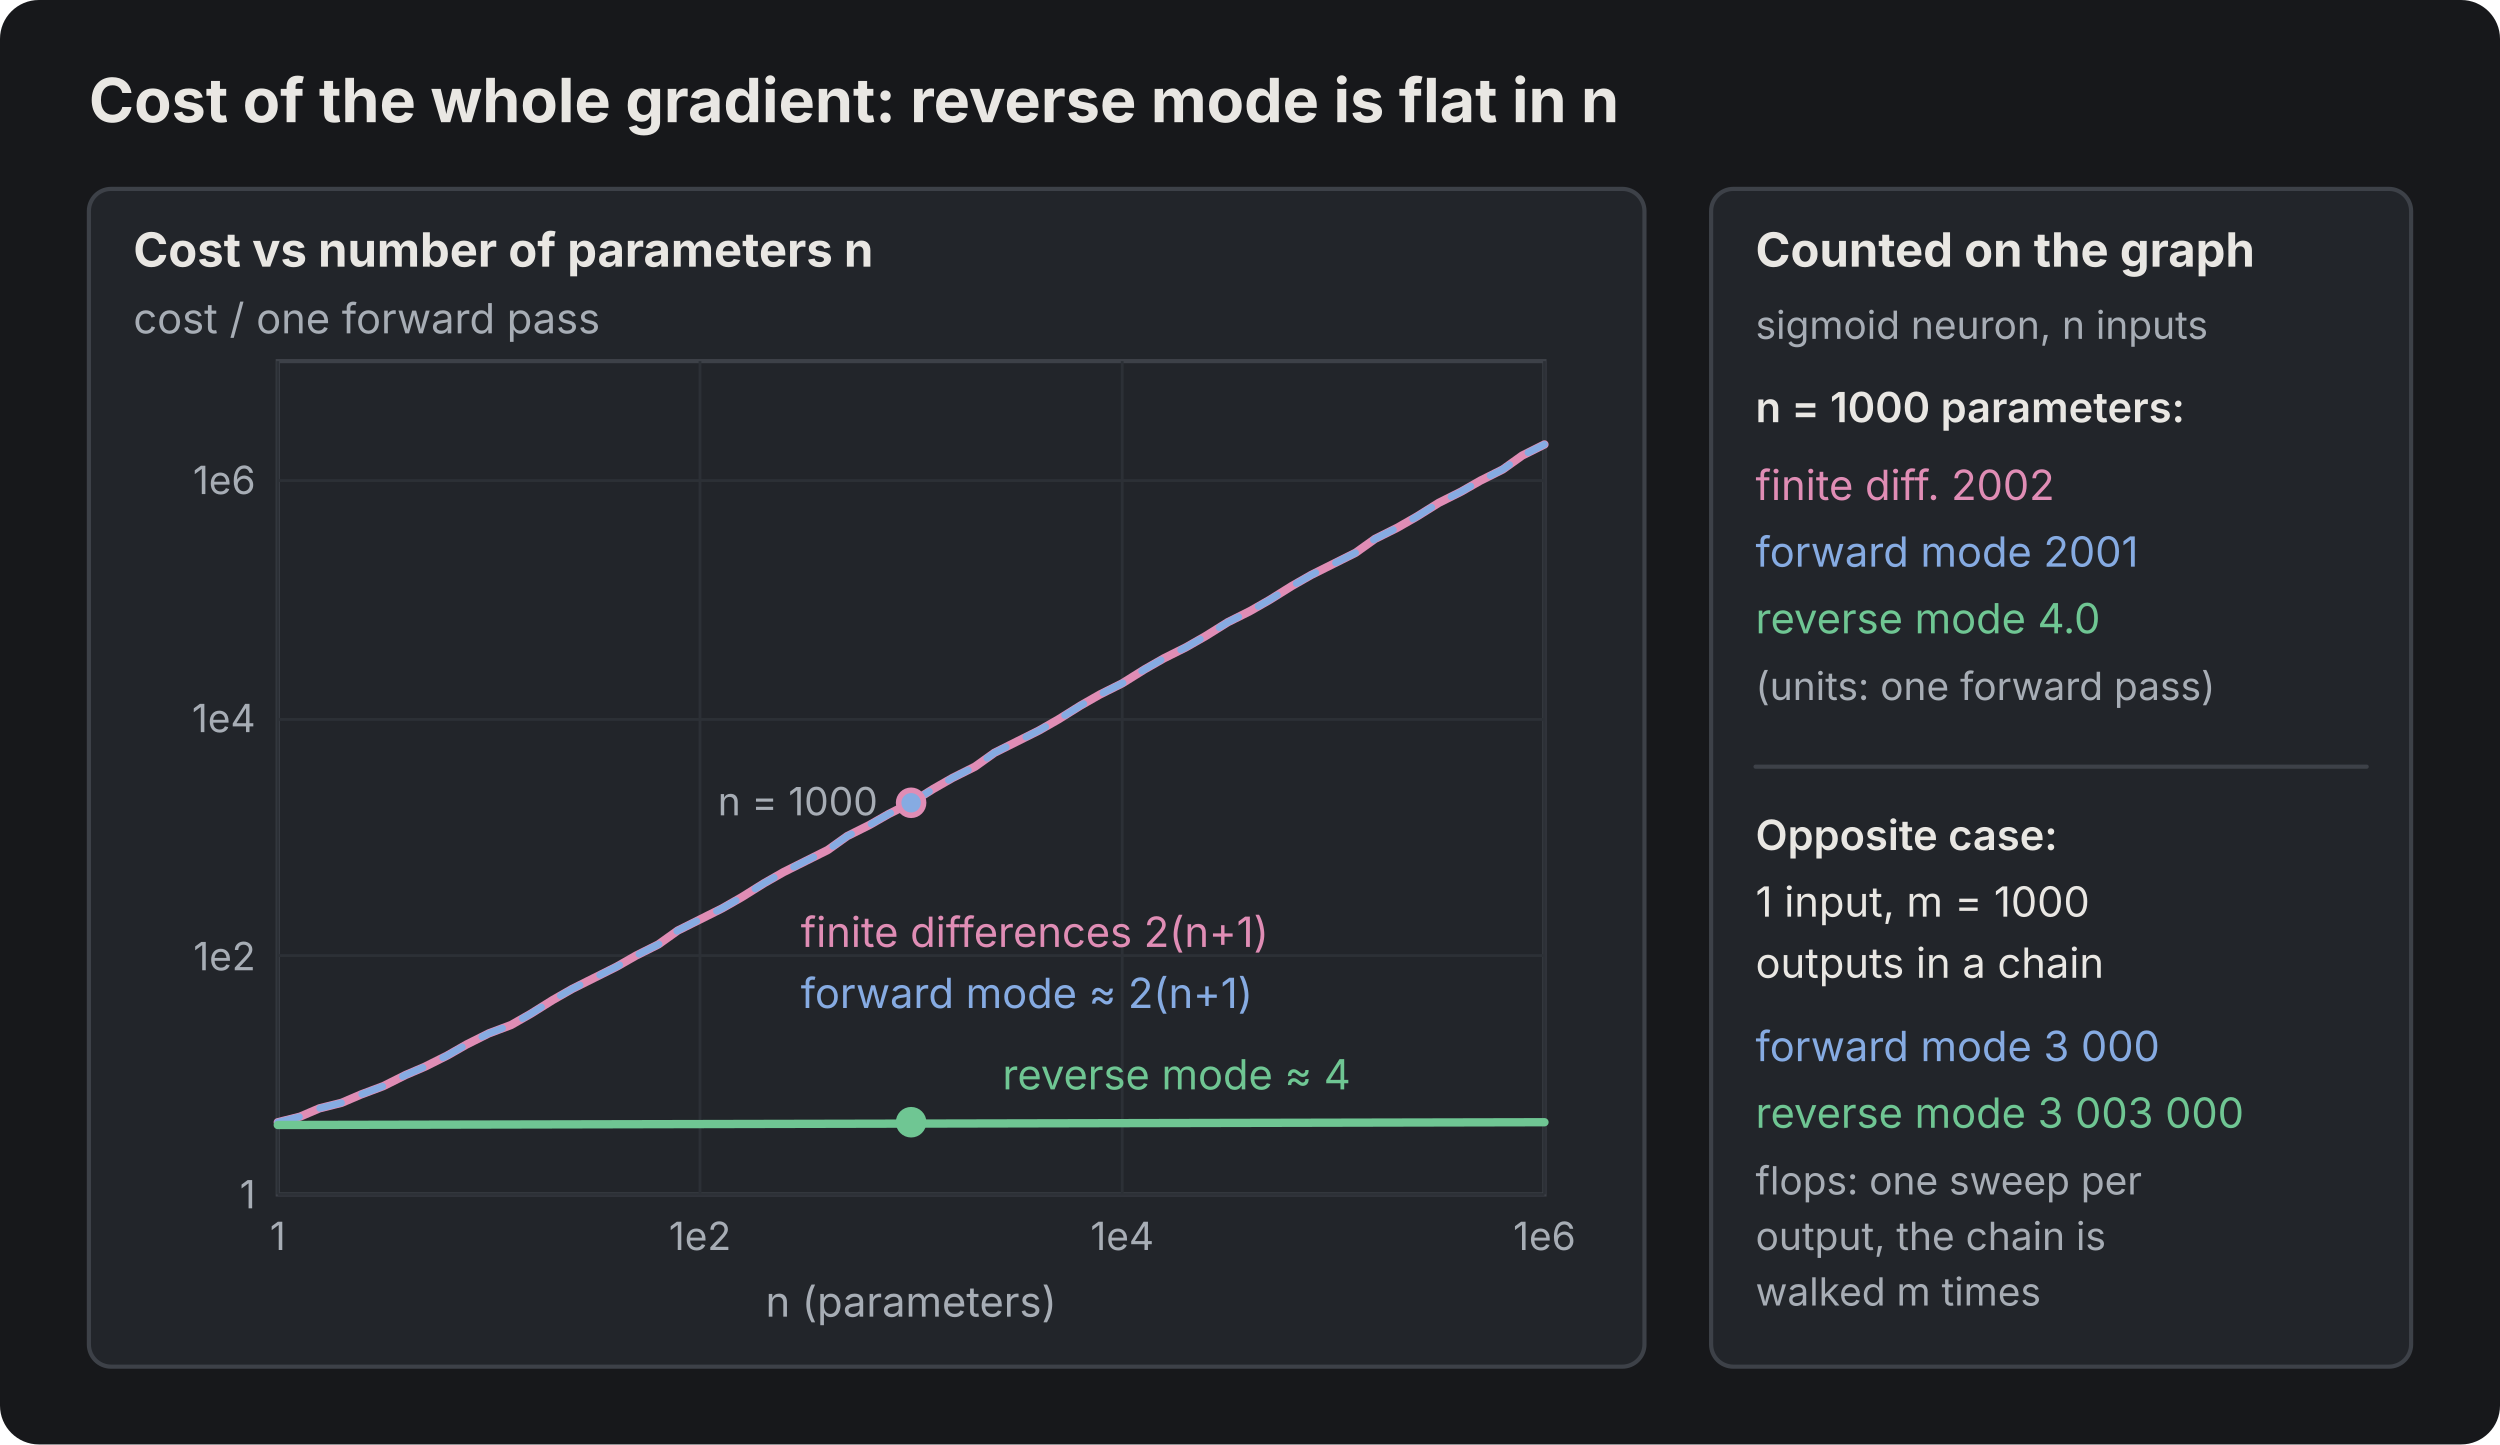
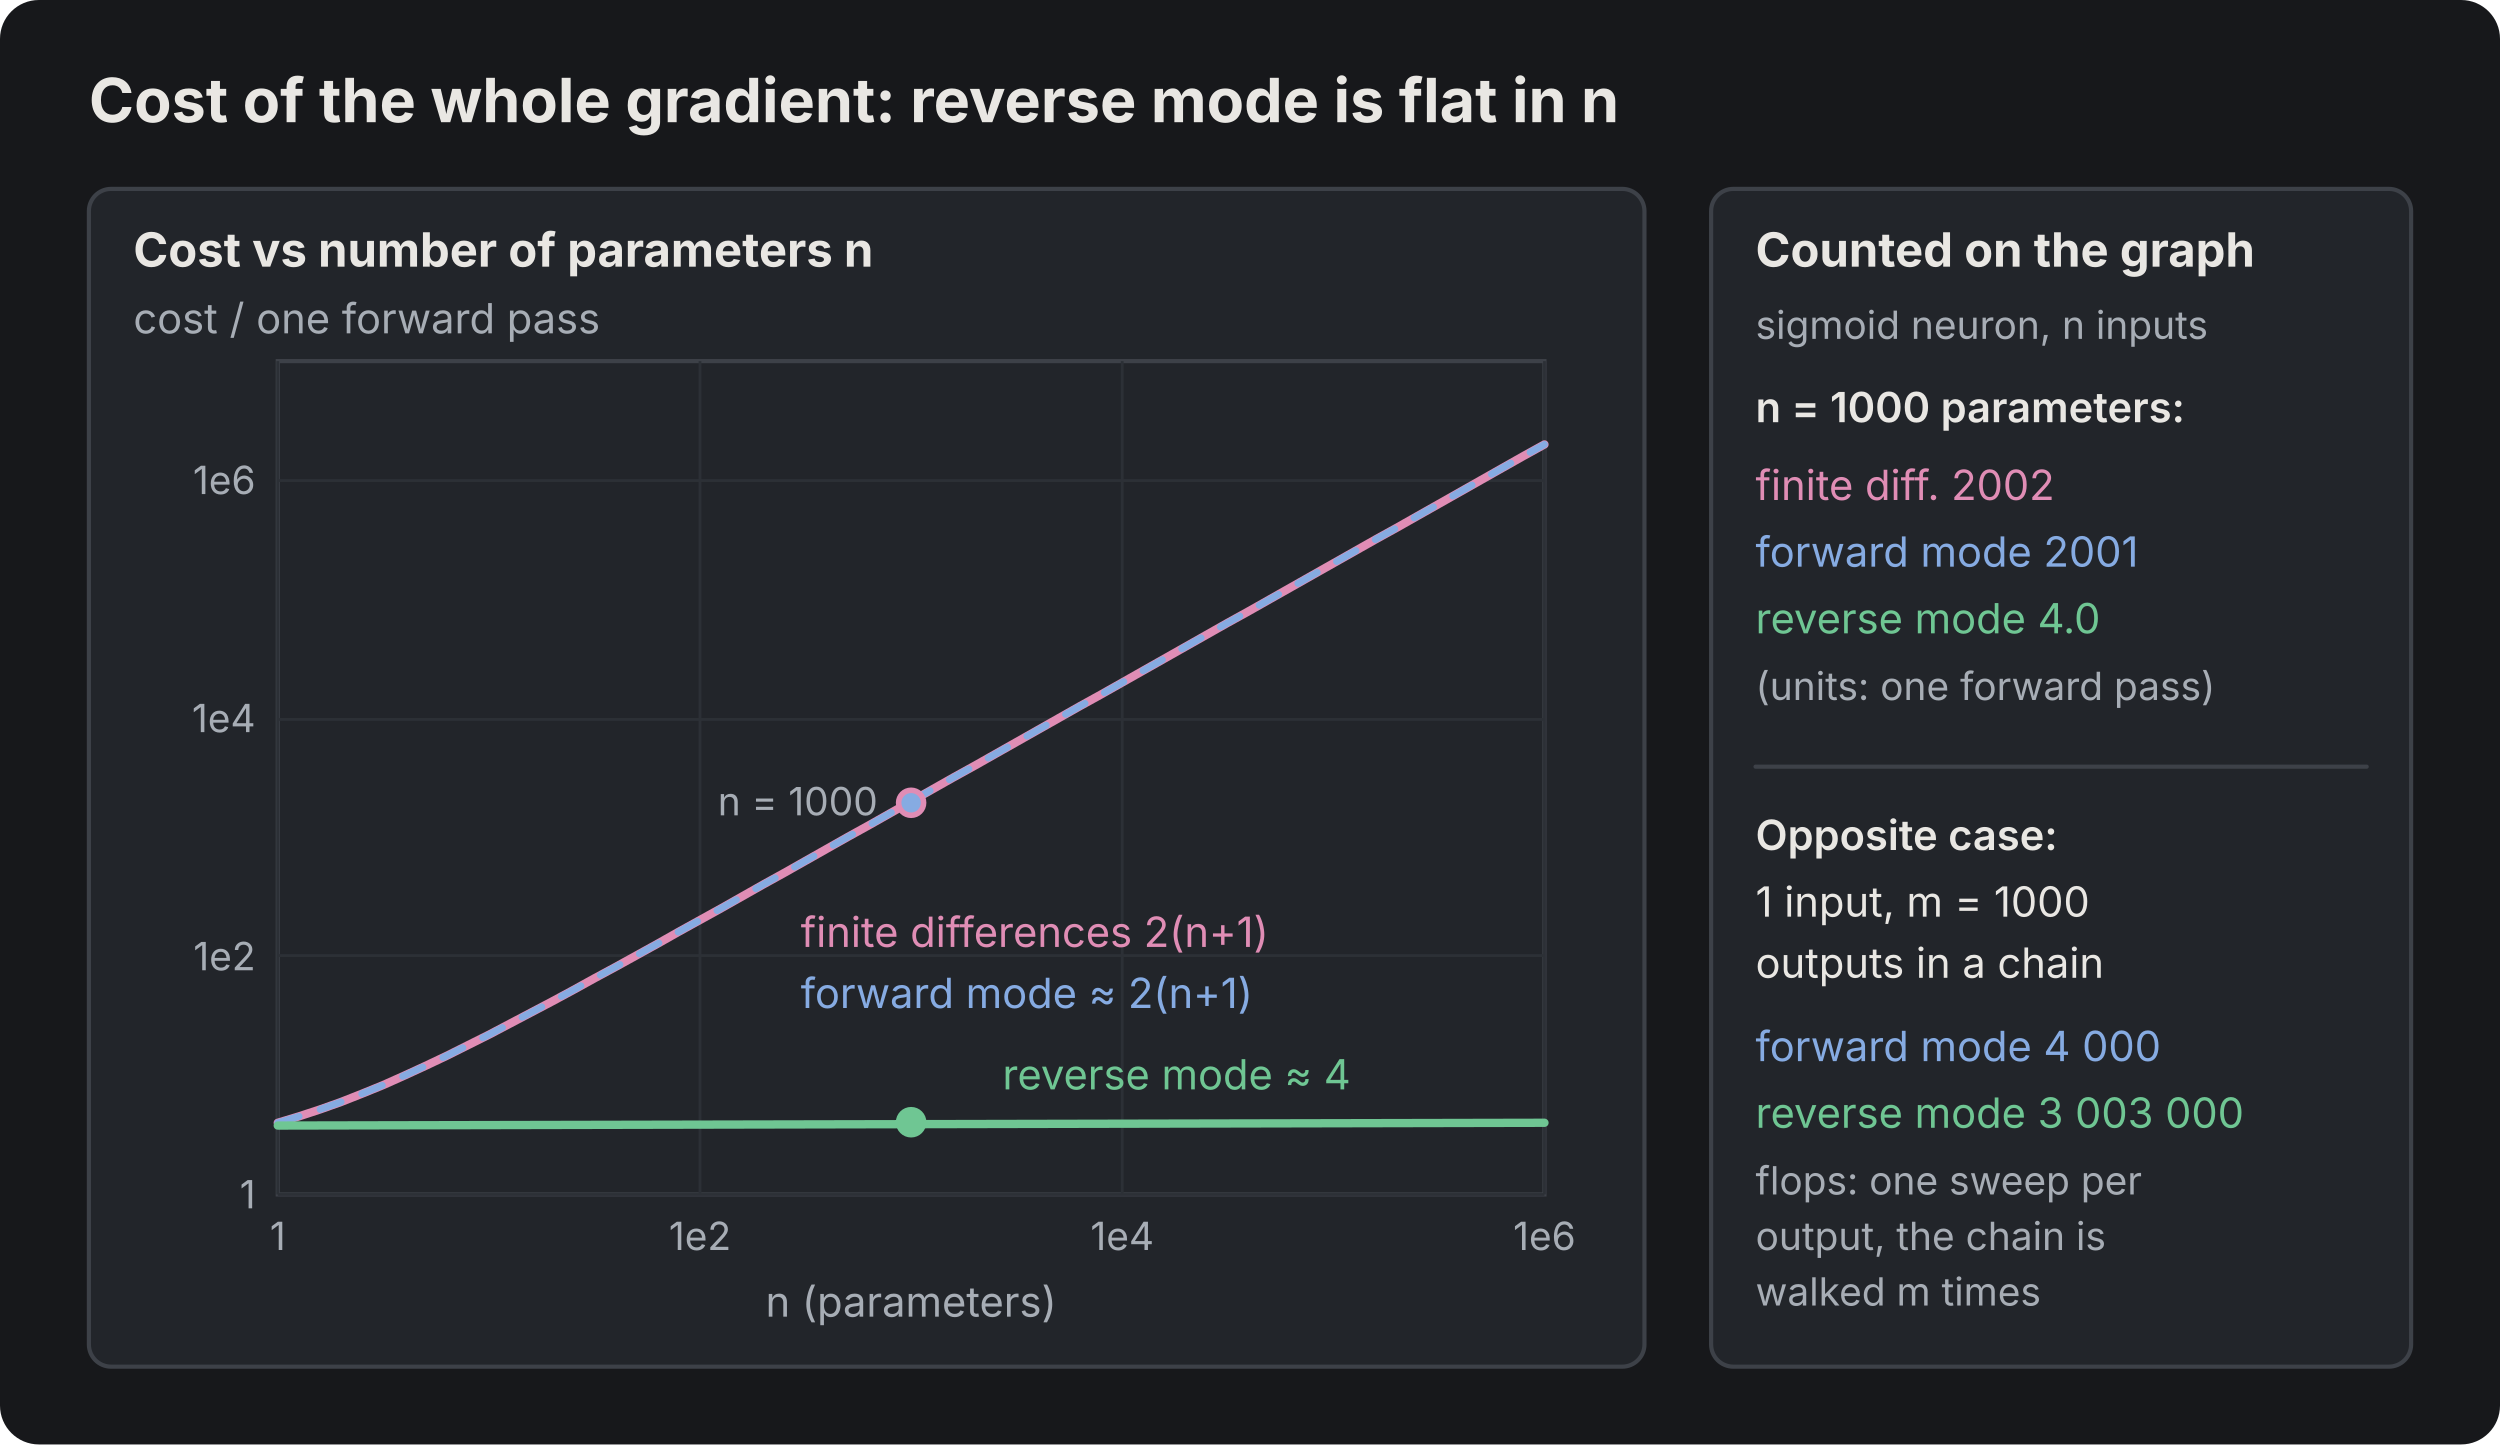
<svg xmlns="http://www.w3.org/2000/svg" viewBox="0 0 900 520" font-family="Inter, sans-serif">
  <defs>
    <marker id="mml052" viewBox="0 0 10 10" refX="9" refY="5" markerWidth="7" markerHeight="7" orient="auto-start-reverse">
      <path d="M0,0 L10,5 L0,10 z" fill="context-stroke" />
    </marker>
  </defs>
  <rect width="900" height="520" rx="14" fill="#17181b" />
  <text x="32" y="44" font-size="22" fill="#e9e7e3" text-anchor="start" font-weight="bold">Cost of the whole gradient: reverse mode is flat in n</text>
  <rect x="32" y="68" width="560" height="424" rx="8" fill="#22252a" stroke="#3d4148" stroke-width="1.5" />
  <text x="48" y="96" font-size="17" fill="#e9e7e3" text-anchor="start" font-weight="bold">Cost vs number of parameters n</text>
  <rect x="100" y="130" width="456" height="300" fill="none" stroke="#3d4148" stroke-width="1.5" />
  <line x1="100" y1="130" x2="100" y2="430" stroke="#2c3036" stroke-width="1" />
  <text x="100.0" y="450" font-size="14" fill="#a7adb5" text-anchor="middle">1</text>
  <line x1="252" y1="130" x2="252" y2="430" stroke="#2c3036" stroke-width="1" />
  <text x="252.0" y="450" font-size="14" fill="#a7adb5" text-anchor="middle">1e2</text>
  <line x1="404" y1="130" x2="404" y2="430" stroke="#2c3036" stroke-width="1" />
  <text x="404.0" y="450" font-size="14" fill="#a7adb5" text-anchor="middle">1e4</text>
  <line x1="556" y1="130" x2="556" y2="430" stroke="#2c3036" stroke-width="1" />
  <text x="556.0" y="450" font-size="14" fill="#a7adb5" text-anchor="middle">1e6</text>
  <line x1="100" y1="430" x2="556" y2="430" stroke="#2c3036" stroke-width="1" />
  <text x="92" y="435.0" font-size="14" fill="#a7adb5" text-anchor="end">1</text>
  <line x1="100" y1="344" x2="556" y2="344" stroke="#2c3036" stroke-width="1" />
  <text x="92" y="349.286" font-size="14" fill="#a7adb5" text-anchor="end">1e2</text>
  <line x1="100" y1="259" x2="556" y2="259" stroke="#2c3036" stroke-width="1" />
  <text x="92" y="263.571" font-size="14" fill="#a7adb5" text-anchor="end">1e4</text>
  <line x1="100" y1="173" x2="556" y2="173" stroke="#2c3036" stroke-width="1" />
  <text x="92" y="177.857" font-size="14" fill="#a7adb5" text-anchor="end">1e6</text>
  <text x="328.0" y="474" font-size="15" fill="#a7adb5" text-anchor="middle">n (parameters)</text>
  <text x="48" y="120" font-size="15" fill="#a7adb5" text-anchor="start">cost / one forward pass</text>
-   <polyline points="100,404 108,402 115,399 123,397 130,394 138,391 146,387 153,384 161,380 168,376 176,372 184,369 191,365 199,360 206,356 214,352 222,348 229,344 237,340 244,335 252,331 260,327 267,323 275,318 282,314 290,310 298,306 305,301 313,297 320,293 328,289 336,284 343,280 351,276 358,271 366,267 374,263 381,259 389,254 396,250 404,246 412,241 419,237 427,233 434,229 442,224 450,220 457,216 465,211 472,207 480,203 488,199 495,194 503,190 510,186 518,181 526,177 533,173 541,169 548,164 556,160" fill="none" stroke="#e08db5" stroke-width="3" stroke-linejoin="round" stroke-linecap="round" />
-   <polyline points="100,404 108,402 115,399 123,397 130,394 138,391 146,387 153,384 161,380 168,376 176,372 184,369 191,365 199,360 206,356 214,352 222,348 229,344 237,340 244,335 252,331 260,327 267,323 275,318 282,314 290,310 298,306 305,301 313,297 320,293 328,289 336,284 343,280 351,276 358,271 366,267 374,263 381,259 389,254 396,250 404,246 412,241 419,237 427,233 434,229 442,224 450,220 457,216 465,211 472,207 480,203 488,199 495,194 503,190 510,186 518,181 526,177 533,173 541,169 548,164 556,160" fill="none" stroke="#86abe2" stroke-width="2.5" stroke-linejoin="round" stroke-linecap="round" stroke-dasharray="8 8" />
-   <polyline points="100,405 556,404" fill="none" stroke="#6fc693" stroke-width="3" stroke-linejoin="round" stroke-linecap="round" />
+   <polyline points="100.0,404.2 107.6,401.9 115.2,399.4 122.8,396.7 130.4,393.7 138.0,390.6 145.6,387.2 153.2,383.7 160.8,380.1 168.4,376.3 176.0,372.5 183.6,368.5 191.2,364.5 198.8,360.5 206.4,356.4 214.0,352.2 221.6,348.1 229.2,343.9 236.8,339.7 244.4,335.4 252.0,331.2 259.6,327.0 267.2,322.7 274.8,318.4 282.4,314.2 290.0,309.9 297.6,305.6 305.2,301.3 312.8,297.1 320.4,292.8 328.0,288.5 335.6,284.2 343.2,279.9 350.8,275.7 358.4,271.4 366.0,267.1 373.6,262.8 381.2,258.5 388.8,254.2 396.4,250.0 404.0,245.7 411.6,241.4 419.2,237.1 426.8,232.8 434.4,228.5 442.0,224.2 449.6,220.0 457.2,215.7 464.8,211.4 472.4,207.1 480.0,202.8 487.6,198.5 495.2,194.2 502.8,190.0 510.4,185.7 518.0,181.4 525.6,177.1 533.2,172.8 540.8,168.5 548.4,164.2 556.0,160.0" fill="none" stroke="#e08db5" stroke-width="3" stroke-linejoin="round" stroke-linecap="round" />
+   <polyline points="100.0,404.2 107.6,401.9 115.2,399.4 122.8,396.7 130.4,393.7 138.0,390.6 145.6,387.2 153.2,383.7 160.8,380.1 168.4,376.3 176.0,372.5 183.6,368.5 191.2,364.5 198.8,360.5 206.4,356.4 214.0,352.2 221.6,348.1 229.2,343.9 236.8,339.7 244.4,335.4 252.0,331.2 259.6,327.0 267.2,322.7 274.8,318.4 282.4,314.2 290.0,309.9 297.6,305.6 305.2,301.3 312.8,297.1 320.4,292.8 328.0,288.5 335.6,284.2 343.2,279.9 350.8,275.7 358.4,271.4 366.0,267.1 373.6,262.8 381.2,258.5 388.8,254.2 396.4,250.0 404.0,245.7 411.6,241.4 419.2,237.1 426.8,232.8 434.4,228.5 442.0,224.2 449.6,220.0 457.2,215.7 464.8,211.4 472.4,207.1 480.0,202.8 487.6,198.5 495.2,194.2 502.8,190.0 510.4,185.7 518.0,181.4 525.6,177.1 533.2,172.8 540.8,168.5 548.4,164.2 556.0,160.0" fill="none" stroke="#86abe2" stroke-width="2.5" stroke-linejoin="round" stroke-linecap="round" stroke-dasharray="8 8" />
+   <polyline points="100.0,405.2 556.0,404.2" fill="none" stroke="#6fc693" stroke-width="3" stroke-linejoin="round" stroke-linecap="round" />
  <text x="288.261" y="340.892" font-size="15" fill="#e08db5" text-anchor="start">finite differences 2(n+1)</text>
  <text x="288.261" y="362.892" font-size="15" fill="#86abe2" text-anchor="start">forward mode ≈ 2(n+1)</text>
  <text x="360.878" y="392.197" font-size="15" fill="#6fc693" text-anchor="start">reverse mode ≈ 4</text>
  <circle cx="328" cy="289" r="5" fill="#e08db5" stroke="#e08db5" stroke-width="1" />
  <circle cx="328" cy="289" r="3" fill="#86abe2" stroke="#86abe2" stroke-width="1" />
  <circle cx="328" cy="404" r="5" fill="#6fc693" stroke="#6fc693" stroke-width="1" />
  <text x="316.0" y="293.509" font-size="14" fill="#a7adb5" text-anchor="end">n = 1000</text>
  <rect x="616" y="68" width="252" height="424" rx="8" fill="#22252a" stroke="#3d4148" stroke-width="1.5" />
  <text x="632" y="96" font-size="17" fill="#e9e7e3" text-anchor="start" font-weight="bold">Counted on the graph</text>
  <text x="632" y="122" font-size="14" fill="#a7adb5" text-anchor="start">sigmoid neuron, n inputs</text>
  <text x="632" y="152" font-size="15" fill="#e9e7e3" text-anchor="start" font-weight="600">n = 1000 parameters:</text>
  <text x="632" y="180" font-size="15" fill="#e08db5" text-anchor="start">finite diff.   2002</text>
  <text x="632" y="204" font-size="15" fill="#86abe2" text-anchor="start">forward mode  2001</text>
  <text x="632" y="228" font-size="15" fill="#6fc693" text-anchor="start">reverse mode  4.0</text>
  <text x="632" y="252" font-size="14" fill="#a7adb5" text-anchor="start">(units: one forward pass)</text>
  <line x1="632" y1="276" x2="852" y2="276" stroke="#3d4148" stroke-width="1.5" stroke-linecap="round" />
  <text x="632" y="306" font-size="15" fill="#e9e7e3" text-anchor="start" font-weight="600">Opposite case:</text>
  <text x="632" y="330" font-size="15" fill="#e9e7e3" text-anchor="start">1 input, m = 1000</text>
  <text x="632" y="352" font-size="15" fill="#e9e7e3" text-anchor="start">outputs in a chain</text>
-   <text x="632" y="382" font-size="15" fill="#86abe2" text-anchor="start">forward mode  3 000</text>
+   <text x="632" y="382" font-size="15" fill="#86abe2" text-anchor="start">forward mode  4 000</text>
  <text x="632" y="406" font-size="15" fill="#6fc693" text-anchor="start">reverse mode  3 003 000</text>
  <text x="632" y="430" font-size="14" fill="#a7adb5" text-anchor="start">flops: one sweep per</text>
  <text x="632" y="450" font-size="14" fill="#a7adb5" text-anchor="start">output, the chain is</text>
  <text x="632" y="470" font-size="14" fill="#a7adb5" text-anchor="start">walked m times</text>
</svg>
